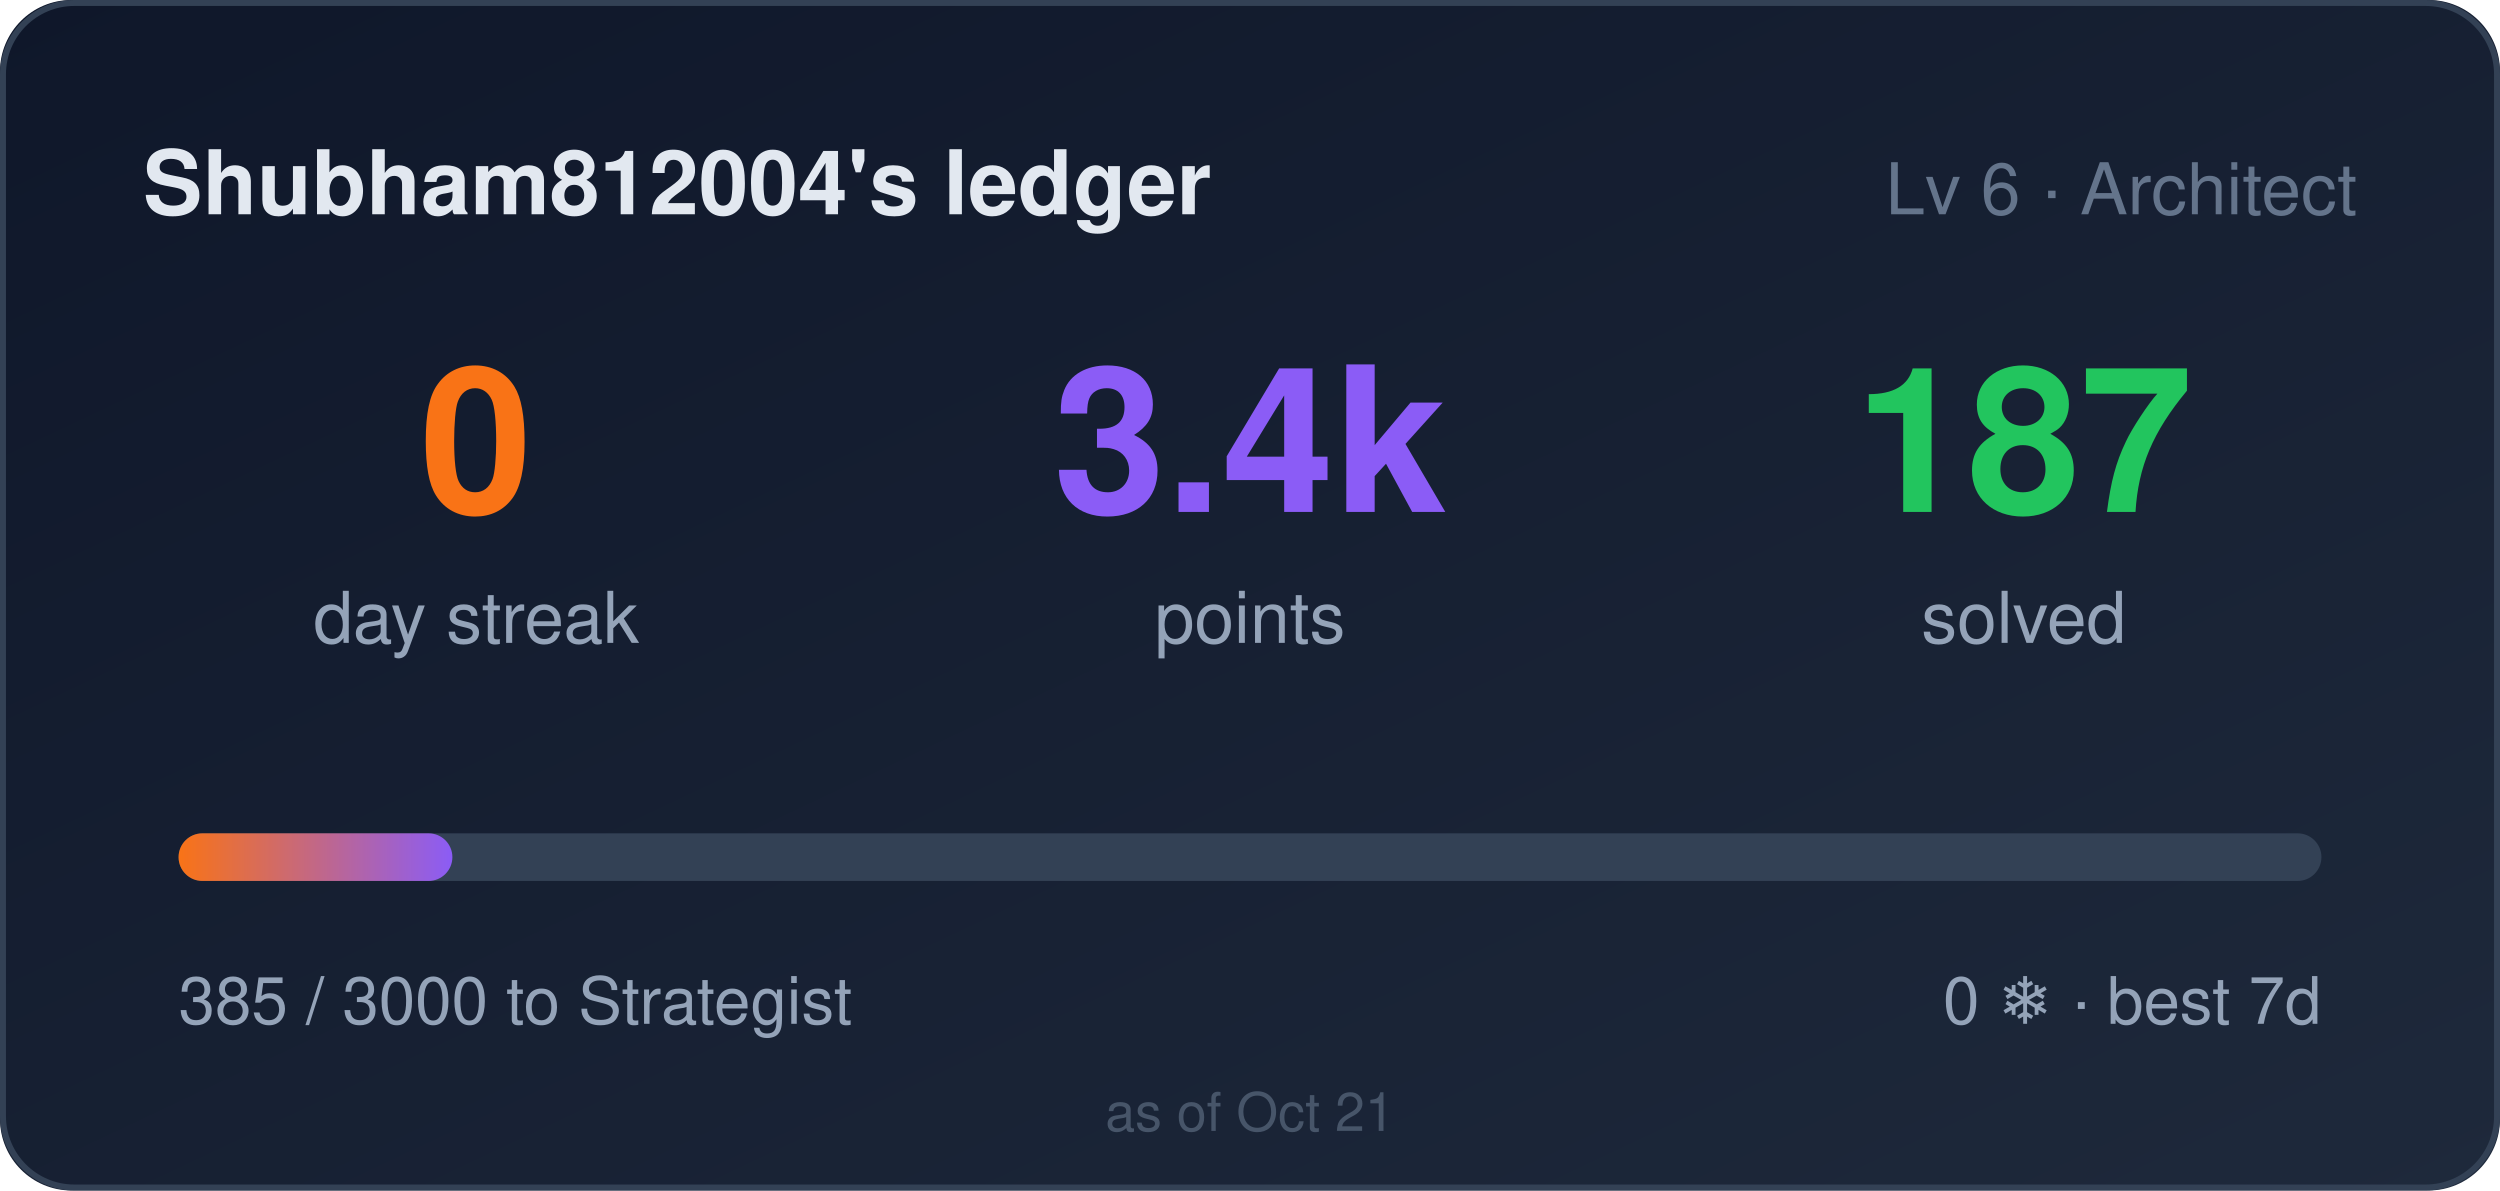
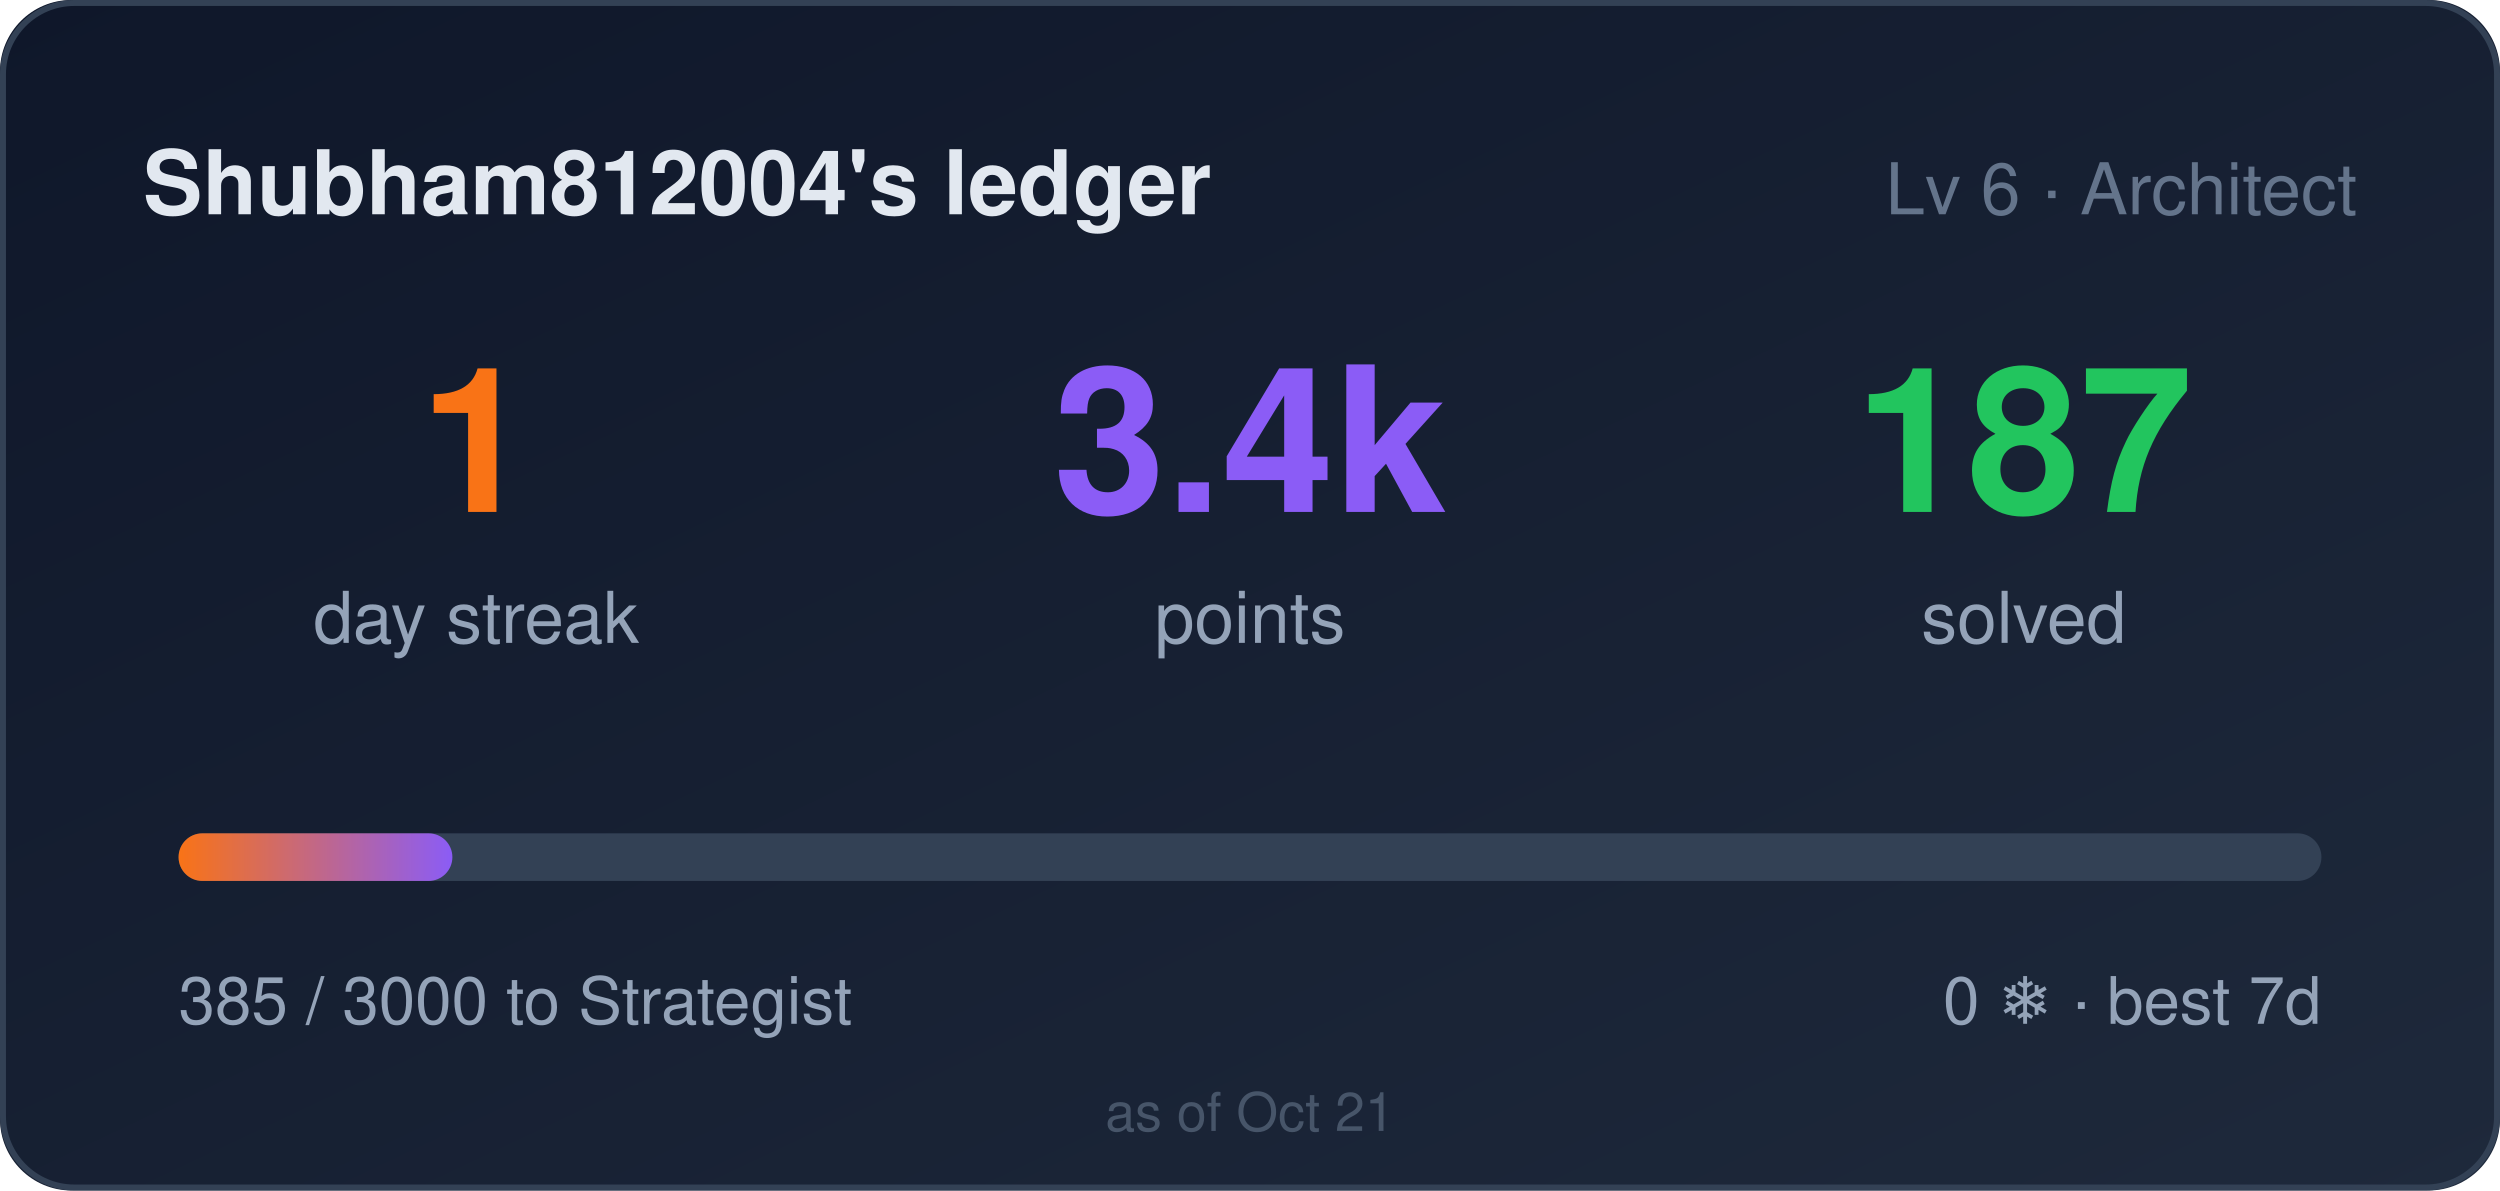
- <svg xmlns="http://www.w3.org/2000/svg" width="420" height="200" role="img" aria-label="Shubham812004's ledger: 0 day streak, 3385 points">
+ <svg xmlns="http://www.w3.org/2000/svg" width="420" height="200" role="img" aria-label="Shubham812004's ledger: 1 day streak, 3385 points">
  <style>
    .bar,.n{transform-box:fill-box}
    .bar{transform-origin:left center}
    @media (prefers-reduced-motion: no-preference){
      .bar{animation:cl-grow .9s cubic-bezier(.22,1,.36,1) both}
      .n{animation:cl-rise .5s ease-out both}
      .n2{animation-delay:.08s}
      .n3{animation-delay:.16s}
    }
    @keyframes cl-grow{from{transform:scaleX(0)}to{transform:scaleX(1)}}
    @keyframes cl-rise{from{opacity:0;transform:translateY(6px)}to{opacity:1;transform:none}}
  </style>
  <defs>
    <linearGradient id="bg" x1="0" y1="0" x2="1" y2="1">
      <stop offset="0" stop-color="#0f172a" />
      <stop offset="1" stop-color="#1e293b" />
    </linearGradient>
    <linearGradient id="bar" x1="0" y1="0" x2="1" y2="0">
      <stop offset="0" stop-color="#f97316" />
      <stop offset="1" stop-color="#8b5cf6" />
    </linearGradient>
  </defs>
  <rect width="420" height="200" rx="12" fill="url(#bg)" />
  <rect x="0.5" y="0.5" width="419" height="199" rx="12" fill="none" stroke="#334155" />
  <text x="24" y="36" fill="#e2e8f0" font-size="15" font-weight="600" font-family="Segoe UI,Helvetica,Arial,sans-serif">Shubham812004's ledger</text>
  <text x="396" y="36" fill="#64748b" font-size="12" text-anchor="end" font-family="Segoe UI,Helvetica,Arial,sans-serif">Lv 6 · Architect</text>
  <g font-family="Segoe UI,Helvetica,Arial,sans-serif">
-     <text class="n n1" x="80" y="86" fill="#f97316" font-size="34" font-weight="700" text-anchor="middle">0</text>
+     <text class="n n1" x="80" y="86" fill="#f97316" font-size="34" font-weight="700" text-anchor="middle">1</text>
    <text x="80" y="108" fill="#94a3b8" font-size="12" text-anchor="middle">day streak</text>
    <text class="n n2" x="210" y="86" fill="#8b5cf6" font-size="34" font-weight="700" text-anchor="middle">3.4k</text>
    <text x="210" y="108" fill="#94a3b8" font-size="12" text-anchor="middle">points</text>
    <text class="n n3" x="340" y="86" fill="#22c55e" font-size="34" font-weight="700" text-anchor="middle">187</text>
    <text x="340" y="108" fill="#94a3b8" font-size="12" text-anchor="middle">solved</text>
  </g>
  <rect x="30" y="140" width="360" height="8" rx="4" fill="#334155" />
  <rect class="bar" x="30" y="140" width="46" height="8" rx="4" fill="url(#bar)" />
  <text x="30" y="172" fill="#94a3b8" font-size="11" font-family="Segoe UI,Helvetica,Arial,sans-serif">385 / 3000 to Strategist</text>
  <text x="390" y="172" fill="#94a3b8" font-size="11" text-anchor="end" font-family="Segoe UI,Helvetica,Arial,sans-serif">0 ❄ · best 7d</text>
  <text x="210" y="190" fill="#475569" font-size="9" text-anchor="middle" font-family="Segoe UI,Helvetica,Arial,sans-serif">as of Oct 21</text>
</svg>
